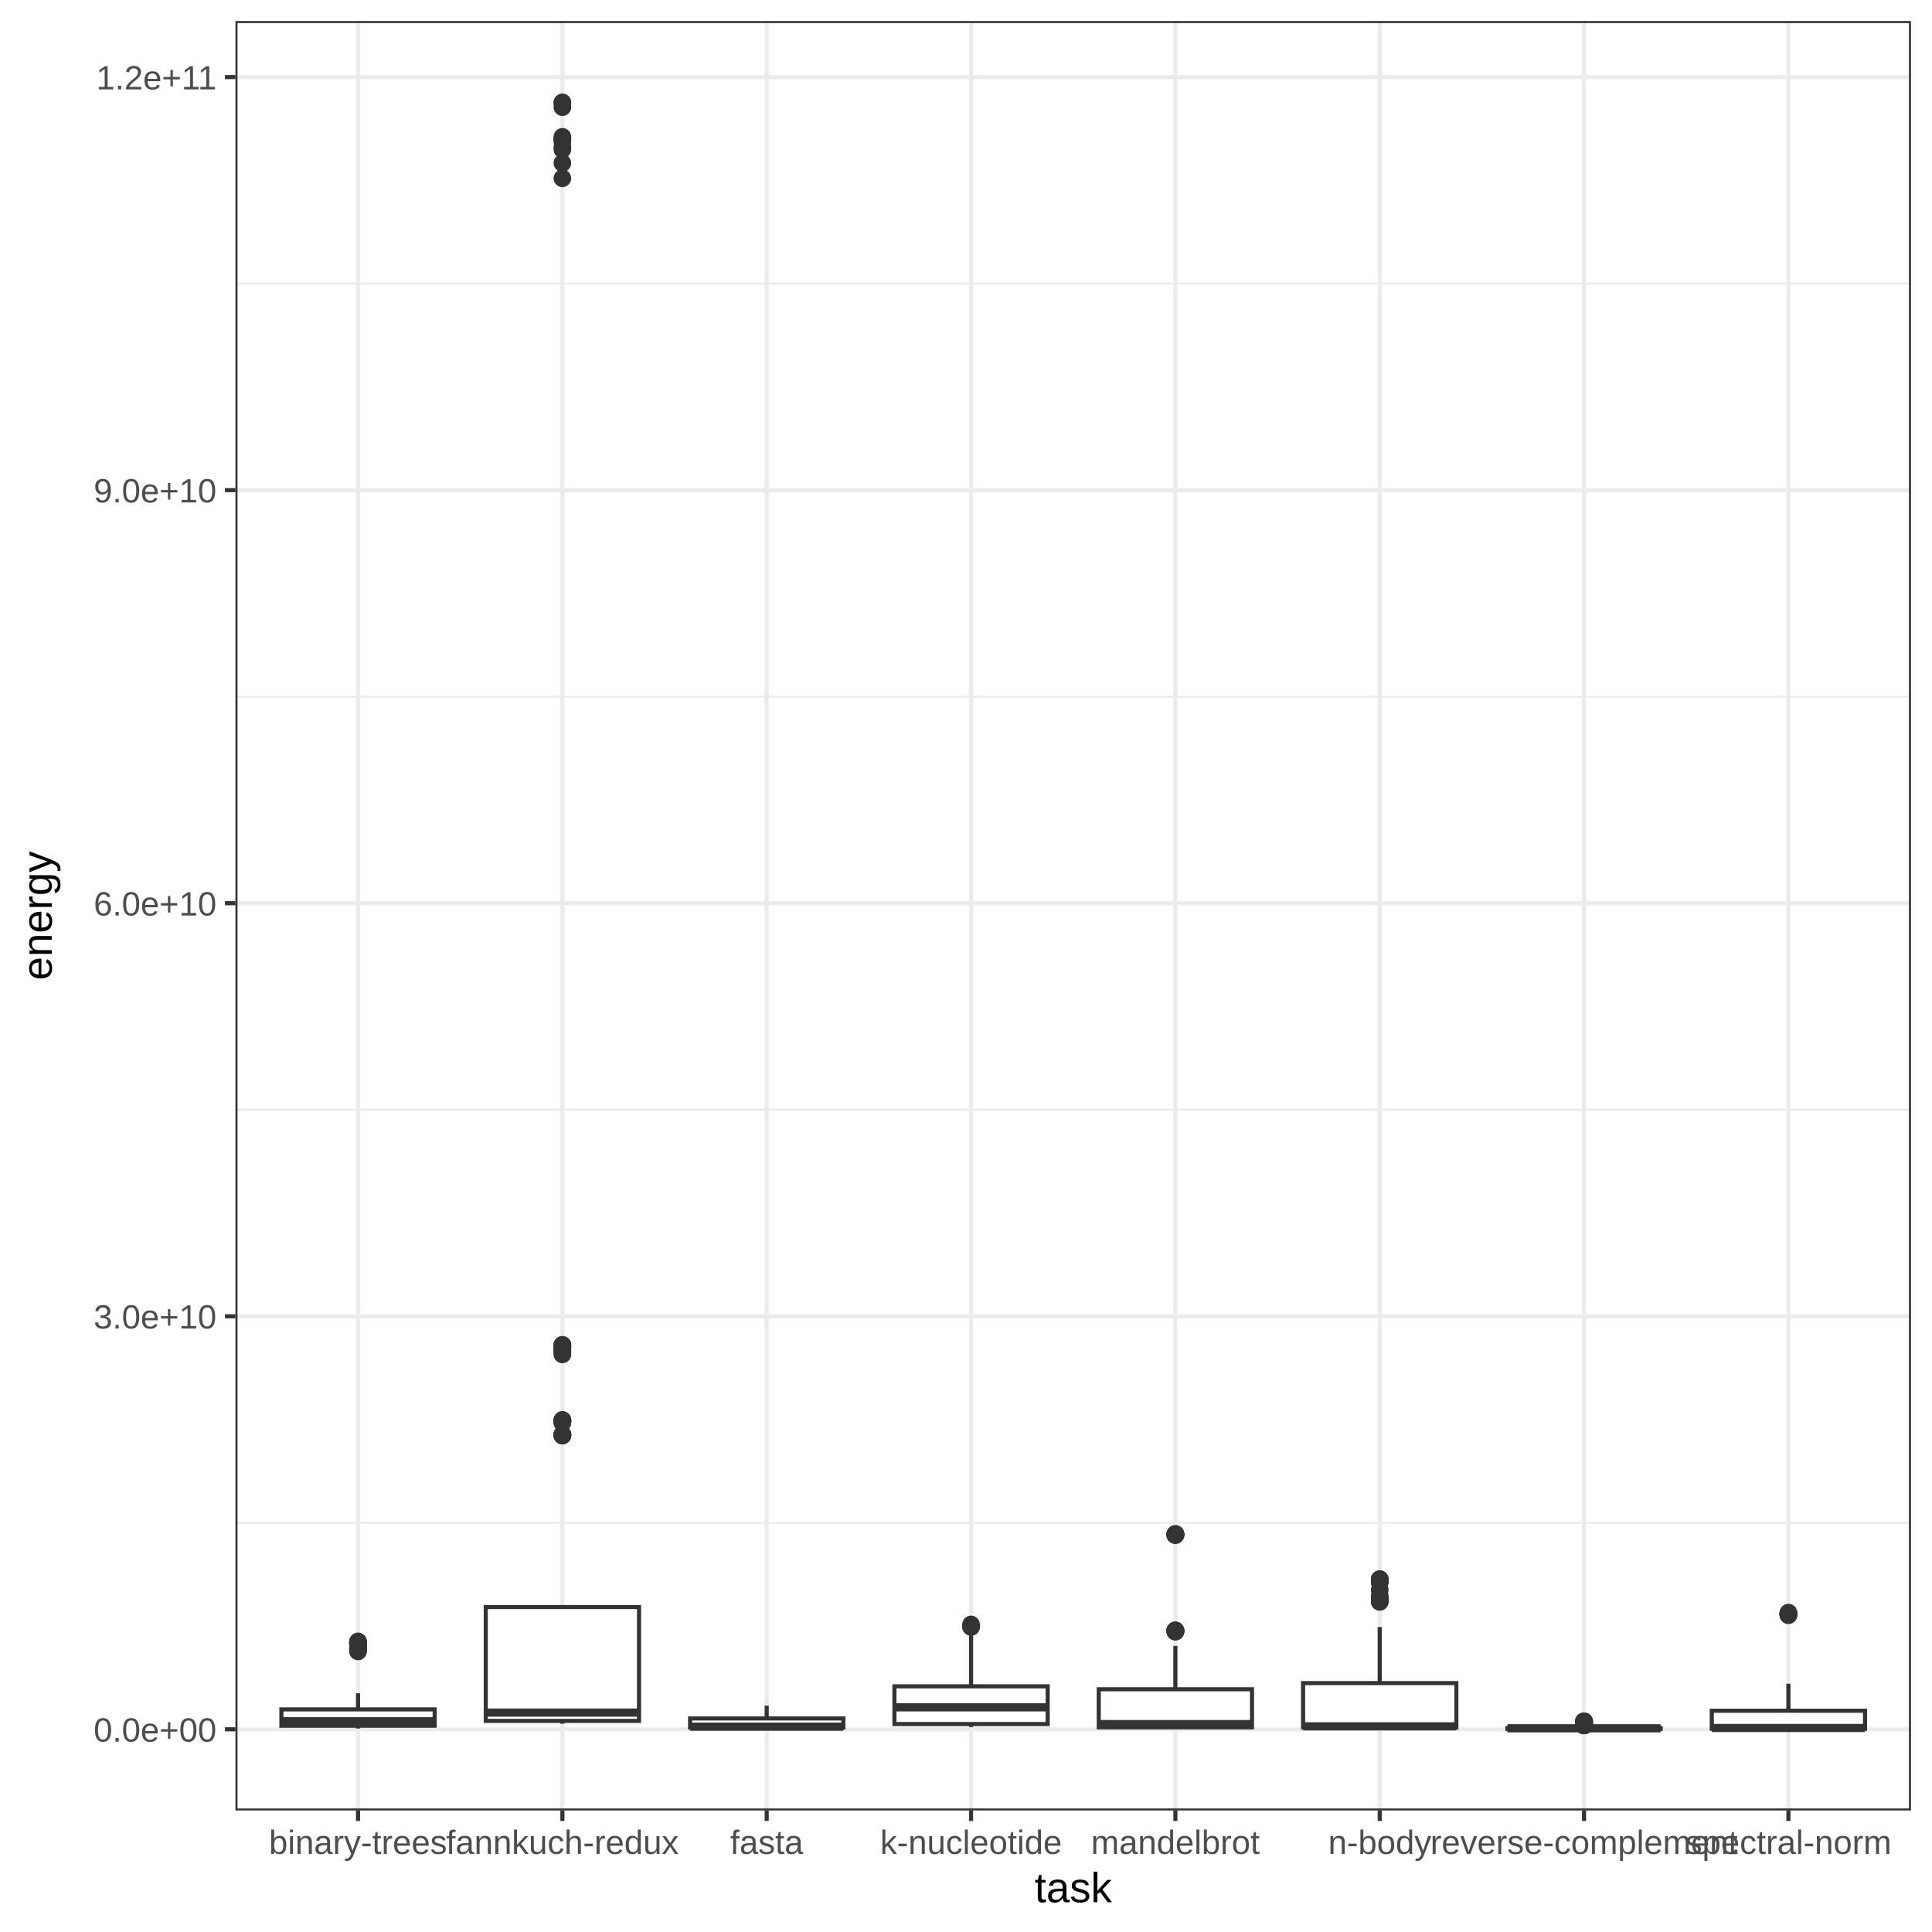
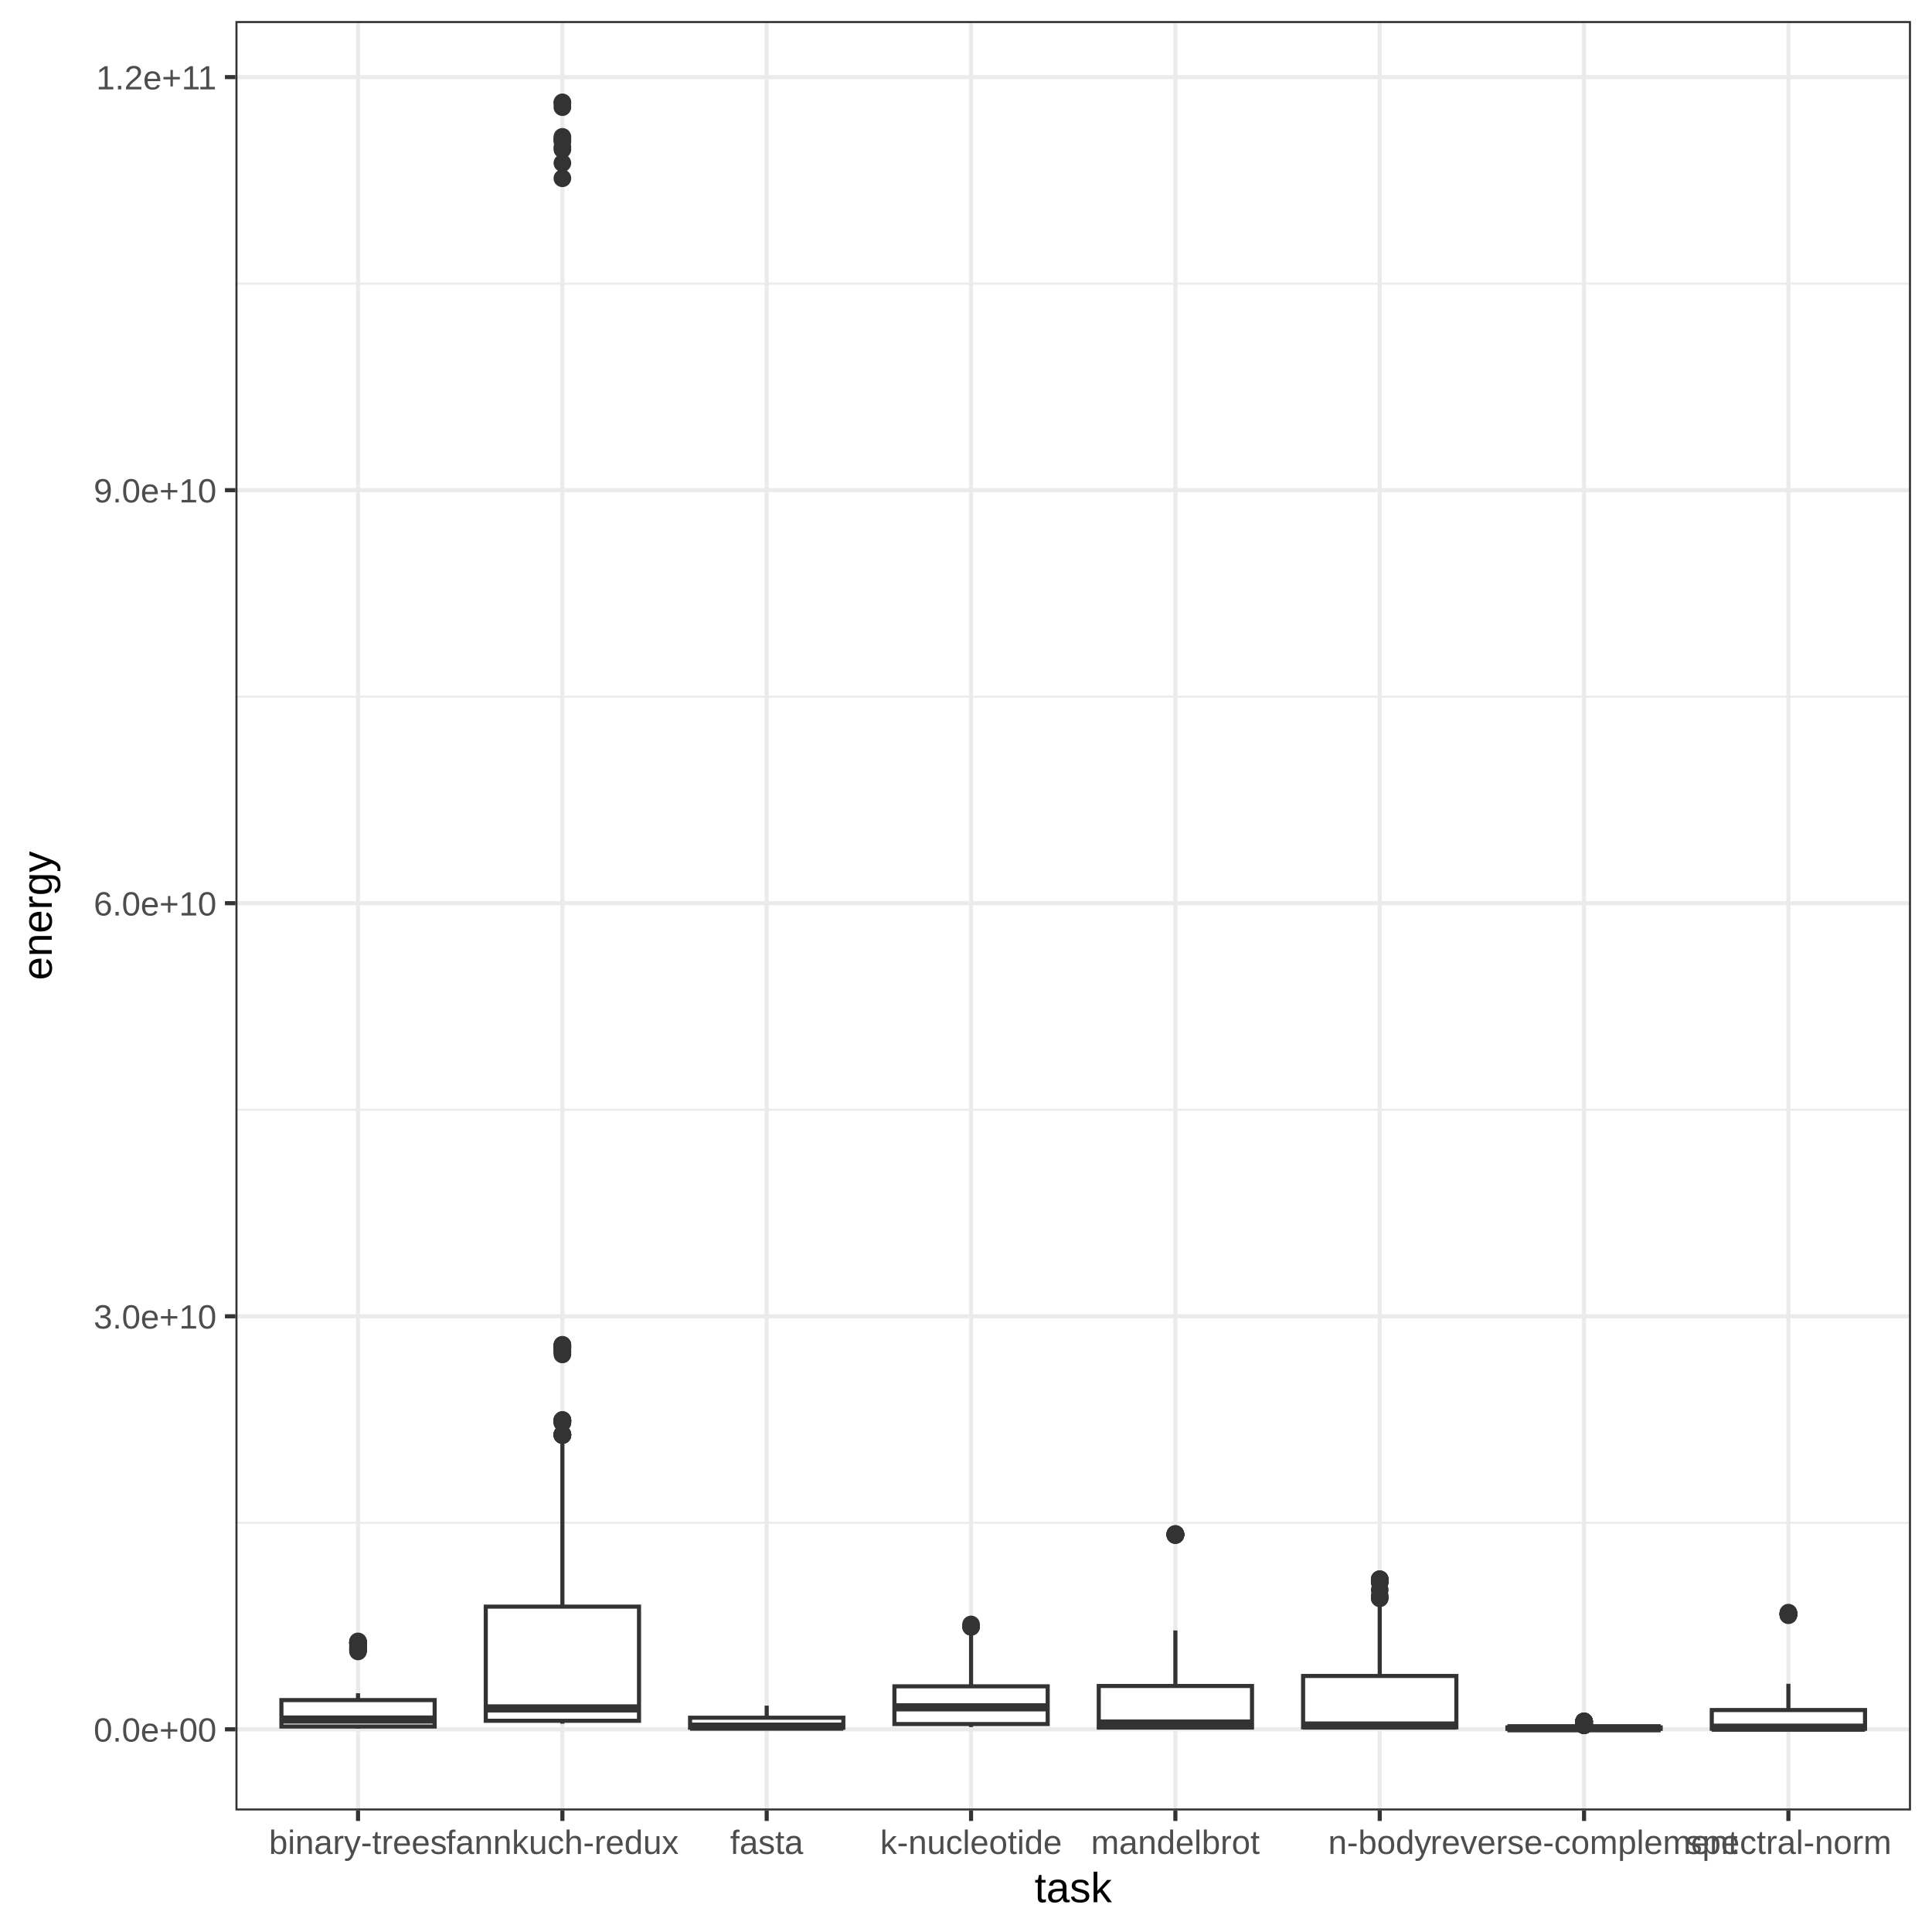
<svg xmlns="http://www.w3.org/2000/svg" class="svglite" width="504.00pt" height="504.00pt" viewBox="0 0 504.00 504.00">
  <defs>
    <style type="text/css">
    .svglite line, .svglite polyline, .svglite polygon, .svglite path, .svglite rect, .svglite circle {
      fill: none;
      stroke: #000000;
      stroke-linecap: round;
      stroke-linejoin: round;
      stroke-miterlimit: 10.00;
    }
    .svglite text {
      white-space: pre;
    }
  </style>
  </defs>
  <rect width="100%" height="100%" style="stroke: none; fill: #FFFFFF;" />
  <defs>
    <clipPath id="cpMC4wMHw1MDQuMDB8MC4wMHw1MDQuMDA=">
      <rect x="0.00" y="0.00" width="504.00" height="504.00" />
    </clipPath>
  </defs>
  <g clip-path="url(#cpMC4wMHw1MDQuMDB8MC4wMHw1MDQuMDA=)">
    <rect x="0.00" y="0.00" width="504.00" height="504.00" style="stroke-width: 1.07; stroke: #FFFFFF; fill: #FFFFFF;" />
  </g>
  <defs>
    <clipPath id="cpNjEuNDJ8NDk4LjUyfDUuNDh8NDcyLjI5">
      <rect x="61.42" y="5.48" width="437.10" height="466.82" />
    </clipPath>
  </defs>
  <g clip-path="url(#cpNjEuNDJ8NDk4LjUyfDUuNDh8NDcyLjI5)">
    <rect x="61.42" y="5.48" width="437.10" height="466.82" style="stroke-width: 1.07; stroke: none; fill: #FFFFFF;" />
    <polyline points="61.42,397.25 498.52,397.25 " style="stroke-width: 0.53; stroke: #EBEBEB; stroke-linecap: butt;" />
    <polyline points="61.42,289.50 498.52,289.50 " style="stroke-width: 0.53; stroke: #EBEBEB; stroke-linecap: butt;" />
    <polyline points="61.42,181.74 498.52,181.74 " style="stroke-width: 0.53; stroke: #EBEBEB; stroke-linecap: butt;" />
    <polyline points="61.42,73.99 498.52,73.99 " style="stroke-width: 0.53; stroke: #EBEBEB; stroke-linecap: butt;" />
    <polyline points="61.42,451.13 498.52,451.13 " style="stroke-width: 1.07; stroke: #EBEBEB; stroke-linecap: butt;" />
    <polyline points="61.42,343.38 498.52,343.38 " style="stroke-width: 1.07; stroke: #EBEBEB; stroke-linecap: butt;" />
    <polyline points="61.42,235.62 498.52,235.62 " style="stroke-width: 1.07; stroke: #EBEBEB; stroke-linecap: butt;" />
    <polyline points="61.42,127.87 498.52,127.87 " style="stroke-width: 1.07; stroke: #EBEBEB; stroke-linecap: butt;" />
    <polyline points="61.42,20.11 498.52,20.11 " style="stroke-width: 1.07; stroke: #EBEBEB; stroke-linecap: butt;" />
    <polyline points="93.40,472.29 93.40,5.48 " style="stroke-width: 1.07; stroke: #EBEBEB; stroke-linecap: butt;" />
    <polyline points="146.71,472.29 146.71,5.48 " style="stroke-width: 1.07; stroke: #EBEBEB; stroke-linecap: butt;" />
    <polyline points="200.01,472.29 200.01,5.48 " style="stroke-width: 1.07; stroke: #EBEBEB; stroke-linecap: butt;" />
    <polyline points="253.32,472.29 253.32,5.48 " style="stroke-width: 1.07; stroke: #EBEBEB; stroke-linecap: butt;" />
    <polyline points="306.62,472.29 306.62,5.48 " style="stroke-width: 1.07; stroke: #EBEBEB; stroke-linecap: butt;" />
    <polyline points="359.93,472.29 359.93,5.48 " style="stroke-width: 1.07; stroke: #EBEBEB; stroke-linecap: butt;" />
    <polyline points="413.23,472.29 413.23,5.48 " style="stroke-width: 1.07; stroke: #EBEBEB; stroke-linecap: butt;" />
    <polyline points="466.54,472.29 466.54,5.48 " style="stroke-width: 1.07; stroke: #EBEBEB; stroke-linecap: butt;" />
    <circle cx="93.40" cy="429.22" r="1.95" style="stroke-width: 0.71; stroke: #333333; fill: #333333;" />
    <circle cx="93.40" cy="430.00" r="1.95" style="stroke-width: 0.71; stroke: #333333; fill: #333333;" />
    <circle cx="93.40" cy="429.79" r="1.95" style="stroke-width: 0.71; stroke: #333333; fill: #333333;" />
    <circle cx="93.40" cy="430.49" r="1.95" style="stroke-width: 0.71; stroke: #333333; fill: #333333;" />
    <circle cx="93.40" cy="428.97" r="1.95" style="stroke-width: 0.71; stroke: #333333; fill: #333333;" />
    <circle cx="93.40" cy="430.81" r="1.95" style="stroke-width: 0.71; stroke: #333333; fill: #333333;" />
    <circle cx="93.40" cy="429.94" r="1.95" style="stroke-width: 0.71; stroke: #333333; fill: #333333;" />
    <circle cx="93.40" cy="430.38" r="1.95" style="stroke-width: 0.71; stroke: #333333; fill: #333333;" />
    <circle cx="93.40" cy="429.47" r="1.95" style="stroke-width: 0.71; stroke: #333333; fill: #333333;" />
    <circle cx="93.40" cy="430.41" r="1.95" style="stroke-width: 0.71; stroke: #333333; fill: #333333;" />
    <circle cx="93.40" cy="430.19" r="1.95" style="stroke-width: 0.71; stroke: #333333; fill: #333333;" />
    <circle cx="93.40" cy="428.76" r="1.95" style="stroke-width: 0.71; stroke: #333333; fill: #333333;" />
    <circle cx="93.40" cy="428.40" r="1.95" style="stroke-width: 0.71; stroke: #333333; fill: #333333;" />
    <circle cx="93.40" cy="428.19" r="1.95" style="stroke-width: 0.71; stroke: #333333; fill: #333333;" />
    <circle cx="93.40" cy="428.50" r="1.95" style="stroke-width: 0.71; stroke: #333333; fill: #333333;" />
    <circle cx="93.40" cy="428.52" r="1.95" style="stroke-width: 0.71; stroke: #333333; fill: #333333;" />
    <circle cx="93.40" cy="428.57" r="1.95" style="stroke-width: 0.71; stroke: #333333; fill: #333333;" />
    <circle cx="93.40" cy="428.54" r="1.95" style="stroke-width: 0.71; stroke: #333333; fill: #333333;" />
    <circle cx="93.40" cy="428.38" r="1.95" style="stroke-width: 0.71; stroke: #333333; fill: #333333;" />
    <circle cx="93.40" cy="428.62" r="1.95" style="stroke-width: 0.71; stroke: #333333; fill: #333333;" />
    <circle cx="93.40" cy="428.48" r="1.95" style="stroke-width: 0.71; stroke: #333333; fill: #333333;" />
    <circle cx="93.40" cy="428.65" r="1.95" style="stroke-width: 0.71; stroke: #333333; fill: #333333;" />
-     <line x1="93.40" y1="445.93" x2="93.40" y2="441.72" style="stroke-width: 1.07; stroke: #333333; stroke-linecap: butt;" />
-     <line x1="93.40" y1="450.19" x2="93.40" y2="450.92" style="stroke-width: 1.07; stroke: #333333; stroke-linecap: butt;" />
-     <polygon points="73.41,445.93 73.41,450.19 113.39,450.19 113.39,445.93 73.41,445.93 " style="stroke-width: 1.07; stroke: #333333; stroke-linecap: butt; stroke-linejoin: miter; fill: #FFFFFF;" />
-     <line x1="73.41" y1="449.00" x2="113.39" y2="449.00" style="stroke-width: 2.13; stroke: #333333; stroke-linecap: butt; stroke-linejoin: miter;" />
+     <line x1="93.40" y1="443.50" x2="93.40" y2="441.72" style="stroke-width: 1.07; stroke: #333333; stroke-linecap: butt;" />
+     <line x1="93.40" y1="450.40" x2="93.40" y2="450.92" style="stroke-width: 1.07; stroke: #333333; stroke-linecap: butt;" />
+     <polygon points="73.41,443.50 73.41,450.40 113.39,450.40 113.39,443.50 73.41,443.50 " style="stroke-width: 1.07; stroke: #333333; stroke-linecap: butt; stroke-linejoin: miter; fill: #FFFFFF;" />
+     <line x1="73.41" y1="448.58" x2="113.39" y2="448.58" style="stroke-width: 2.13; stroke: #333333; stroke-linecap: butt; stroke-linejoin: miter;" />
    <circle cx="146.71" cy="35.70" r="1.95" style="stroke-width: 0.71; stroke: #333333; fill: #333333;" />
    <circle cx="146.71" cy="26.70" r="1.95" style="stroke-width: 0.71; stroke: #333333; fill: #333333;" />
    <circle cx="146.71" cy="36.91" r="1.95" style="stroke-width: 0.71; stroke: #333333; fill: #333333;" />
    <circle cx="146.71" cy="36.31" r="1.95" style="stroke-width: 0.71; stroke: #333333; fill: #333333;" />
    <circle cx="146.71" cy="38.99" r="1.95" style="stroke-width: 0.71; stroke: #333333; fill: #333333;" />
    <circle cx="146.71" cy="42.54" r="1.95" style="stroke-width: 0.71; stroke: #333333; fill: #333333;" />
    <circle cx="146.71" cy="36.47" r="1.95" style="stroke-width: 0.71; stroke: #333333; fill: #333333;" />
    <circle cx="146.71" cy="26.90" r="1.95" style="stroke-width: 0.71; stroke: #333333; fill: #333333;" />
    <circle cx="146.71" cy="38.40" r="1.95" style="stroke-width: 0.71; stroke: #333333; fill: #333333;" />
    <circle cx="146.71" cy="46.51" r="1.95" style="stroke-width: 0.71; stroke: #333333; fill: #333333;" />
    <circle cx="146.71" cy="27.95" r="1.95" style="stroke-width: 0.71; stroke: #333333; fill: #333333;" />
    <circle cx="146.71" cy="352.73" r="1.95" style="stroke-width: 0.71; stroke: #333333; fill: #333333;" />
    <circle cx="146.71" cy="351.00" r="1.95" style="stroke-width: 0.71; stroke: #333333; fill: #333333;" />
    <circle cx="146.71" cy="351.83" r="1.95" style="stroke-width: 0.71; stroke: #333333; fill: #333333;" />
    <circle cx="146.71" cy="350.81" r="1.95" style="stroke-width: 0.71; stroke: #333333; fill: #333333;" />
    <circle cx="146.71" cy="351.50" r="1.95" style="stroke-width: 0.71; stroke: #333333; fill: #333333;" />
    <circle cx="146.71" cy="352.11" r="1.95" style="stroke-width: 0.71; stroke: #333333; fill: #333333;" />
    <circle cx="146.71" cy="350.92" r="1.95" style="stroke-width: 0.71; stroke: #333333; fill: #333333;" />
    <circle cx="146.71" cy="352.55" r="1.95" style="stroke-width: 0.71; stroke: #333333; fill: #333333;" />
    <circle cx="146.71" cy="351.33" r="1.95" style="stroke-width: 0.71; stroke: #333333; fill: #333333;" />
    <circle cx="146.71" cy="353.33" r="1.95" style="stroke-width: 0.71; stroke: #333333; fill: #333333;" />
    <circle cx="146.71" cy="351.42" r="1.95" style="stroke-width: 0.71; stroke: #333333; fill: #333333;" />
    <circle cx="146.71" cy="374.24" r="1.95" style="stroke-width: 0.71; stroke: #333333; fill: #333333;" />
-     <circle cx="146.71" cy="374.48" r="1.95" style="stroke-width: 0.71; stroke: #333333; fill: #333333;" />
    <circle cx="146.71" cy="374.29" r="1.95" style="stroke-width: 0.71; stroke: #333333; fill: #333333;" />
    <circle cx="146.71" cy="374.38" r="1.95" style="stroke-width: 0.71; stroke: #333333; fill: #333333;" />
-     <circle cx="146.71" cy="374.50" r="1.95" style="stroke-width: 0.71; stroke: #333333; fill: #333333;" />
    <circle cx="146.71" cy="374.35" r="1.95" style="stroke-width: 0.71; stroke: #333333; fill: #333333;" />
    <circle cx="146.71" cy="374.35" r="1.95" style="stroke-width: 0.71; stroke: #333333; fill: #333333;" />
    <circle cx="146.71" cy="374.30" r="1.95" style="stroke-width: 0.71; stroke: #333333; fill: #333333;" />
    <circle cx="146.71" cy="374.28" r="1.95" style="stroke-width: 0.71; stroke: #333333; fill: #333333;" />
    <circle cx="146.71" cy="374.18" r="1.95" style="stroke-width: 0.71; stroke: #333333; fill: #333333;" />
    <circle cx="146.71" cy="374.33" r="1.95" style="stroke-width: 0.71; stroke: #333333; fill: #333333;" />
    <circle cx="146.71" cy="370.63" r="1.95" style="stroke-width: 0.71; stroke: #333333; fill: #333333;" />
    <circle cx="146.71" cy="371.15" r="1.95" style="stroke-width: 0.71; stroke: #333333; fill: #333333;" />
    <circle cx="146.71" cy="370.58" r="1.95" style="stroke-width: 0.71; stroke: #333333; fill: #333333;" />
    <circle cx="146.71" cy="370.63" r="1.95" style="stroke-width: 0.71; stroke: #333333; fill: #333333;" />
    <circle cx="146.71" cy="370.61" r="1.95" style="stroke-width: 0.71; stroke: #333333; fill: #333333;" />
    <circle cx="146.71" cy="370.72" r="1.95" style="stroke-width: 0.71; stroke: #333333; fill: #333333;" />
    <circle cx="146.71" cy="370.52" r="1.95" style="stroke-width: 0.71; stroke: #333333; fill: #333333;" />
    <circle cx="146.71" cy="371.07" r="1.95" style="stroke-width: 0.71; stroke: #333333; fill: #333333;" />
    <circle cx="146.71" cy="370.41" r="1.95" style="stroke-width: 0.71; stroke: #333333; fill: #333333;" />
    <circle cx="146.71" cy="370.59" r="1.95" style="stroke-width: 0.71; stroke: #333333; fill: #333333;" />
    <circle cx="146.71" cy="370.88" r="1.95" style="stroke-width: 0.71; stroke: #333333; fill: #333333;" />
-     <line x1="146.71" y1="419.23" x2="146.71" y2="419.07" style="stroke-width: 1.07; stroke: #333333; stroke-linecap: butt;" />
-     <line x1="146.71" y1="448.93" x2="146.71" y2="449.66" style="stroke-width: 1.07; stroke: #333333; stroke-linecap: butt;" />
-     <polygon points="126.72,419.23 126.72,448.93 166.70,448.93 166.70,419.23 126.72,419.23 " style="stroke-width: 1.07; stroke: #333333; stroke-linecap: butt; stroke-linejoin: miter; fill: #FFFFFF;" />
-     <line x1="126.72" y1="446.76" x2="166.70" y2="446.76" style="stroke-width: 2.13; stroke: #333333; stroke-linecap: butt; stroke-linejoin: miter;" />
-     <line x1="200.01" y1="448.29" x2="200.01" y2="444.94" style="stroke-width: 1.07; stroke: #333333; stroke-linecap: butt;" />
-     <line x1="200.01" y1="450.65" x2="200.01" y2="450.95" style="stroke-width: 1.07; stroke: #333333; stroke-linecap: butt;" />
-     <polygon points="180.02,448.29 180.02,450.65 220.00,450.65 220.00,448.29 180.02,448.29 " style="stroke-width: 1.07; stroke: #333333; stroke-linecap: butt; stroke-linejoin: miter; fill: #FFFFFF;" />
-     <line x1="180.02" y1="450.44" x2="220.00" y2="450.44" style="stroke-width: 2.13; stroke: #333333; stroke-linecap: butt; stroke-linejoin: miter;" />
+     <line x1="146.71" y1="419.12" x2="146.71" y2="374.48" style="stroke-width: 1.07; stroke: #333333; stroke-linecap: butt;" />
+     <line x1="146.71" y1="448.90" x2="146.71" y2="449.66" style="stroke-width: 1.07; stroke: #333333; stroke-linecap: butt;" />
+     <polygon points="126.72,419.12 126.72,448.90 166.70,448.90 166.70,419.12 126.72,419.12 " style="stroke-width: 1.07; stroke: #333333; stroke-linecap: butt; stroke-linejoin: miter; fill: #FFFFFF;" />
+     <line x1="126.72" y1="445.67" x2="166.70" y2="445.67" style="stroke-width: 2.13; stroke: #333333; stroke-linecap: butt; stroke-linejoin: miter;" />
+     <line x1="200.01" y1="448.10" x2="200.01" y2="444.94" style="stroke-width: 1.07; stroke: #333333; stroke-linecap: butt;" />
+     <line x1="200.01" y1="450.71" x2="200.01" y2="450.95" style="stroke-width: 1.07; stroke: #333333; stroke-linecap: butt;" />
+     <polygon points="180.02,448.10 180.02,450.71 220.00,450.71 220.00,448.10 180.02,448.10 " style="stroke-width: 1.07; stroke: #333333; stroke-linecap: butt; stroke-linejoin: miter; fill: #FFFFFF;" />
+     <line x1="180.02" y1="450.43" x2="220.00" y2="450.43" style="stroke-width: 2.13; stroke: #333333; stroke-linecap: butt; stroke-linejoin: miter;" />
    <circle cx="253.32" cy="424.38" r="1.95" style="stroke-width: 0.71; stroke: #333333; fill: #333333;" />
    <circle cx="253.32" cy="423.77" r="1.95" style="stroke-width: 0.71; stroke: #333333; fill: #333333;" />
    <circle cx="253.32" cy="424.40" r="1.95" style="stroke-width: 0.71; stroke: #333333; fill: #333333;" />
    <line x1="253.32" y1="439.91" x2="253.32" y2="425.68" style="stroke-width: 1.07; stroke: #333333; stroke-linecap: butt;" />
    <line x1="253.32" y1="449.75" x2="253.32" y2="450.53" style="stroke-width: 1.07; stroke: #333333; stroke-linecap: butt;" />
    <polygon points="233.33,439.91 233.33,449.75 273.31,449.75 273.31,439.91 233.33,439.91 " style="stroke-width: 1.07; stroke: #333333; stroke-linecap: butt; stroke-linejoin: miter; fill: #FFFFFF;" />
    <line x1="233.33" y1="445.39" x2="273.31" y2="445.39" style="stroke-width: 2.13; stroke: #333333; stroke-linecap: butt; stroke-linejoin: miter;" />
    <circle cx="306.62" cy="400.30" r="1.95" style="stroke-width: 0.71; stroke: #333333; fill: #333333;" />
    <circle cx="306.62" cy="400.43" r="1.95" style="stroke-width: 0.71; stroke: #333333; fill: #333333;" />
    <circle cx="306.62" cy="400.47" r="1.95" style="stroke-width: 0.71; stroke: #333333; fill: #333333;" />
    <circle cx="306.62" cy="400.36" r="1.95" style="stroke-width: 0.71; stroke: #333333; fill: #333333;" />
    <circle cx="306.62" cy="400.15" r="1.95" style="stroke-width: 0.71; stroke: #333333; fill: #333333;" />
    <circle cx="306.62" cy="400.22" r="1.95" style="stroke-width: 0.71; stroke: #333333; fill: #333333;" />
    <circle cx="306.62" cy="400.26" r="1.95" style="stroke-width: 0.71; stroke: #333333; fill: #333333;" />
    <circle cx="306.62" cy="400.30" r="1.95" style="stroke-width: 0.71; stroke: #333333; fill: #333333;" />
    <circle cx="306.62" cy="400.33" r="1.95" style="stroke-width: 0.71; stroke: #333333; fill: #333333;" />
    <circle cx="306.62" cy="400.30" r="1.95" style="stroke-width: 0.71; stroke: #333333; fill: #333333;" />
    <circle cx="306.62" cy="400.33" r="1.95" style="stroke-width: 0.71; stroke: #333333; fill: #333333;" />
-     <circle cx="306.62" cy="425.48" r="1.95" style="stroke-width: 0.71; stroke: #333333; fill: #333333;" />
-     <circle cx="306.62" cy="425.36" r="1.95" style="stroke-width: 0.71; stroke: #333333; fill: #333333;" />
-     <circle cx="306.62" cy="425.40" r="1.95" style="stroke-width: 0.71; stroke: #333333; fill: #333333;" />
-     <circle cx="306.62" cy="425.67" r="1.95" style="stroke-width: 0.71; stroke: #333333; fill: #333333;" />
-     <circle cx="306.62" cy="425.33" r="1.95" style="stroke-width: 0.71; stroke: #333333; fill: #333333;" />
-     <circle cx="306.62" cy="425.45" r="1.95" style="stroke-width: 0.71; stroke: #333333; fill: #333333;" />
-     <circle cx="306.62" cy="425.56" r="1.95" style="stroke-width: 0.71; stroke: #333333; fill: #333333;" />
-     <circle cx="306.62" cy="425.34" r="1.95" style="stroke-width: 0.71; stroke: #333333; fill: #333333;" />
-     <circle cx="306.62" cy="425.39" r="1.95" style="stroke-width: 0.71; stroke: #333333; fill: #333333;" />
-     <circle cx="306.62" cy="425.47" r="1.95" style="stroke-width: 0.71; stroke: #333333; fill: #333333;" />
-     <circle cx="306.62" cy="425.44" r="1.95" style="stroke-width: 0.71; stroke: #333333; fill: #333333;" />
-     <line x1="306.62" y1="440.68" x2="306.62" y2="429.37" style="stroke-width: 1.07; stroke: #333333; stroke-linecap: butt;" />
-     <line x1="306.62" y1="450.61" x2="306.62" y2="450.77" style="stroke-width: 1.07; stroke: #333333; stroke-linecap: butt;" />
-     <polygon points="286.63,440.68 286.63,450.61 326.61,450.61 326.61,440.68 286.63,440.68 " style="stroke-width: 1.07; stroke: #333333; stroke-linecap: butt; stroke-linejoin: miter; fill: #FFFFFF;" />
-     <line x1="286.63" y1="449.76" x2="326.61" y2="449.76" style="stroke-width: 2.13; stroke: #333333; stroke-linecap: butt; stroke-linejoin: miter;" />
-     <circle cx="359.93" cy="417.38" r="1.95" style="stroke-width: 0.71; stroke: #333333; fill: #333333;" />
-     <circle cx="359.93" cy="417.36" r="1.95" style="stroke-width: 0.71; stroke: #333333; fill: #333333;" />
+     <line x1="306.62" y1="439.82" x2="306.62" y2="425.33" style="stroke-width: 1.07; stroke: #333333; stroke-linecap: butt;" />
+     <line x1="306.62" y1="450.67" x2="306.62" y2="450.77" style="stroke-width: 1.07; stroke: #333333; stroke-linecap: butt;" />
+     <polygon points="286.63,439.82 286.63,450.67 326.61,450.67 326.61,439.82 286.63,439.82 " style="stroke-width: 1.07; stroke: #333333; stroke-linecap: butt; stroke-linejoin: miter; fill: #FFFFFF;" />
+     <line x1="286.63" y1="449.62" x2="326.61" y2="449.62" style="stroke-width: 2.13; stroke: #333333; stroke-linecap: butt; stroke-linejoin: miter;" />
    <circle cx="359.93" cy="416.75" r="1.95" style="stroke-width: 0.71; stroke: #333333; fill: #333333;" />
-     <circle cx="359.93" cy="417.36" r="1.95" style="stroke-width: 0.71; stroke: #333333; fill: #333333;" />
    <circle cx="359.93" cy="414.77" r="1.95" style="stroke-width: 0.71; stroke: #333333; fill: #333333;" />
-     <circle cx="359.93" cy="417.71" r="1.95" style="stroke-width: 0.71; stroke: #333333; fill: #333333;" />
    <circle cx="359.93" cy="416.35" r="1.95" style="stroke-width: 0.71; stroke: #333333; fill: #333333;" />
    <circle cx="359.93" cy="416.96" r="1.95" style="stroke-width: 0.71; stroke: #333333; fill: #333333;" />
-     <circle cx="359.93" cy="417.33" r="1.95" style="stroke-width: 0.71; stroke: #333333; fill: #333333;" />
-     <circle cx="359.93" cy="417.89" r="1.95" style="stroke-width: 0.71; stroke: #333333; fill: #333333;" />
-     <circle cx="359.93" cy="417.66" r="1.95" style="stroke-width: 0.71; stroke: #333333; fill: #333333;" />
    <circle cx="359.93" cy="412.05" r="1.95" style="stroke-width: 0.71; stroke: #333333; fill: #333333;" />
    <circle cx="359.93" cy="412.80" r="1.95" style="stroke-width: 0.71; stroke: #333333; fill: #333333;" />
    <circle cx="359.93" cy="411.95" r="1.95" style="stroke-width: 0.71; stroke: #333333; fill: #333333;" />
    <circle cx="359.93" cy="412.53" r="1.95" style="stroke-width: 0.71; stroke: #333333; fill: #333333;" />
    <circle cx="359.93" cy="412.51" r="1.95" style="stroke-width: 0.71; stroke: #333333; fill: #333333;" />
    <circle cx="359.93" cy="412.00" r="1.95" style="stroke-width: 0.71; stroke: #333333; fill: #333333;" />
    <circle cx="359.93" cy="412.52" r="1.95" style="stroke-width: 0.71; stroke: #333333; fill: #333333;" />
    <circle cx="359.93" cy="412.28" r="1.95" style="stroke-width: 0.71; stroke: #333333; fill: #333333;" />
    <circle cx="359.93" cy="412.54" r="1.95" style="stroke-width: 0.71; stroke: #333333; fill: #333333;" />
    <circle cx="359.93" cy="412.09" r="1.95" style="stroke-width: 0.71; stroke: #333333; fill: #333333;" />
    <circle cx="359.93" cy="412.38" r="1.95" style="stroke-width: 0.71; stroke: #333333; fill: #333333;" />
-     <line x1="359.93" y1="439.07" x2="359.93" y2="424.45" style="stroke-width: 1.07; stroke: #333333; stroke-linecap: butt;" />
-     <line x1="359.93" y1="450.63" x2="359.93" y2="450.89" style="stroke-width: 1.07; stroke: #333333; stroke-linecap: butt;" />
-     <polygon points="339.94,439.07 339.94,450.63 379.92,450.63 379.92,439.07 339.94,439.07 " style="stroke-width: 1.07; stroke: #333333; stroke-linecap: butt; stroke-linejoin: miter; fill: #FFFFFF;" />
-     <line x1="339.94" y1="450.35" x2="379.92" y2="450.35" style="stroke-width: 2.13; stroke: #333333; stroke-linecap: butt; stroke-linejoin: miter;" />
-     <circle cx="413.23" cy="450.06" r="1.95" style="stroke-width: 0.71; stroke: #333333; fill: #333333;" />
+     <line x1="359.93" y1="437.21" x2="359.93" y2="417.33" style="stroke-width: 1.07; stroke: #333333; stroke-linecap: butt;" />
+     <line x1="359.93" y1="450.61" x2="359.93" y2="450.89" style="stroke-width: 1.07; stroke: #333333; stroke-linecap: butt;" />
+     <polygon points="339.94,437.21 339.94,450.61 379.92,450.61 379.92,437.21 339.94,437.21 " style="stroke-width: 1.07; stroke: #333333; stroke-linecap: butt; stroke-linejoin: miter; fill: #FFFFFF;" />
+     <line x1="339.94" y1="450.14" x2="379.92" y2="450.14" style="stroke-width: 2.13; stroke: #333333; stroke-linecap: butt; stroke-linejoin: miter;" />
    <circle cx="413.23" cy="450.06" r="1.95" style="stroke-width: 0.71; stroke: #333333; fill: #333333;" />
    <circle cx="413.23" cy="450.04" r="1.95" style="stroke-width: 0.71; stroke: #333333; fill: #333333;" />
-     <circle cx="413.23" cy="450.06" r="1.95" style="stroke-width: 0.71; stroke: #333333; fill: #333333;" />
-     <circle cx="413.23" cy="450.09" r="1.95" style="stroke-width: 0.71; stroke: #333333; fill: #333333;" />
-     <circle cx="413.23" cy="450.08" r="1.95" style="stroke-width: 0.71; stroke: #333333; fill: #333333;" />
-     <circle cx="413.23" cy="450.08" r="1.95" style="stroke-width: 0.71; stroke: #333333; fill: #333333;" />
    <circle cx="413.23" cy="450.05" r="1.95" style="stroke-width: 0.71; stroke: #333333; fill: #333333;" />
    <circle cx="413.23" cy="450.05" r="1.95" style="stroke-width: 0.71; stroke: #333333; fill: #333333;" />
-     <circle cx="413.23" cy="450.07" r="1.95" style="stroke-width: 0.71; stroke: #333333; fill: #333333;" />
-     <circle cx="413.23" cy="450.07" r="1.95" style="stroke-width: 0.71; stroke: #333333; fill: #333333;" />
    <circle cx="413.23" cy="449.09" r="1.95" style="stroke-width: 0.71; stroke: #333333; fill: #333333;" />
    <circle cx="413.23" cy="449.10" r="1.95" style="stroke-width: 0.71; stroke: #333333; fill: #333333;" />
    <circle cx="413.23" cy="449.10" r="1.95" style="stroke-width: 0.71; stroke: #333333; fill: #333333;" />
    <circle cx="413.23" cy="449.09" r="1.95" style="stroke-width: 0.71; stroke: #333333; fill: #333333;" />
    <circle cx="413.23" cy="449.13" r="1.95" style="stroke-width: 0.71; stroke: #333333; fill: #333333;" />
    <circle cx="413.23" cy="449.09" r="1.95" style="stroke-width: 0.71; stroke: #333333; fill: #333333;" />
    <circle cx="413.23" cy="449.09" r="1.95" style="stroke-width: 0.71; stroke: #333333; fill: #333333;" />
    <circle cx="413.23" cy="449.11" r="1.95" style="stroke-width: 0.71; stroke: #333333; fill: #333333;" />
    <circle cx="413.23" cy="449.12" r="1.95" style="stroke-width: 0.71; stroke: #333333; fill: #333333;" />
    <circle cx="413.23" cy="449.11" r="1.95" style="stroke-width: 0.71; stroke: #333333; fill: #333333;" />
    <circle cx="413.23" cy="449.10" r="1.95" style="stroke-width: 0.71; stroke: #333333; fill: #333333;" />
    <circle cx="413.23" cy="449.99" r="1.95" style="stroke-width: 0.71; stroke: #333333; fill: #333333;" />
    <circle cx="413.23" cy="450.05" r="1.95" style="stroke-width: 0.71; stroke: #333333; fill: #333333;" />
    <circle cx="413.23" cy="450.02" r="1.95" style="stroke-width: 0.71; stroke: #333333; fill: #333333;" />
    <circle cx="413.23" cy="450.02" r="1.95" style="stroke-width: 0.71; stroke: #333333; fill: #333333;" />
-     <circle cx="413.23" cy="450.11" r="1.95" style="stroke-width: 0.71; stroke: #333333; fill: #333333;" />
    <circle cx="413.23" cy="450.02" r="1.95" style="stroke-width: 0.71; stroke: #333333; fill: #333333;" />
    <circle cx="413.23" cy="450.01" r="1.95" style="stroke-width: 0.71; stroke: #333333; fill: #333333;" />
    <circle cx="413.23" cy="450.01" r="1.95" style="stroke-width: 0.71; stroke: #333333; fill: #333333;" />
    <circle cx="413.23" cy="449.99" r="1.95" style="stroke-width: 0.71; stroke: #333333; fill: #333333;" />
    <circle cx="413.23" cy="449.99" r="1.95" style="stroke-width: 0.71; stroke: #333333; fill: #333333;" />
    <circle cx="413.23" cy="450.00" r="1.95" style="stroke-width: 0.71; stroke: #333333; fill: #333333;" />
    <circle cx="413.23" cy="449.80" r="1.95" style="stroke-width: 0.71; stroke: #333333; fill: #333333;" />
    <circle cx="413.23" cy="449.83" r="1.95" style="stroke-width: 0.71; stroke: #333333; fill: #333333;" />
    <circle cx="413.23" cy="449.81" r="1.95" style="stroke-width: 0.71; stroke: #333333; fill: #333333;" />
    <circle cx="413.23" cy="449.79" r="1.95" style="stroke-width: 0.71; stroke: #333333; fill: #333333;" />
    <circle cx="413.23" cy="449.65" r="1.95" style="stroke-width: 0.71; stroke: #333333; fill: #333333;" />
    <circle cx="413.23" cy="449.81" r="1.95" style="stroke-width: 0.71; stroke: #333333; fill: #333333;" />
    <circle cx="413.23" cy="449.80" r="1.95" style="stroke-width: 0.71; stroke: #333333; fill: #333333;" />
    <circle cx="413.23" cy="449.81" r="1.95" style="stroke-width: 0.71; stroke: #333333; fill: #333333;" />
    <circle cx="413.23" cy="449.78" r="1.95" style="stroke-width: 0.71; stroke: #333333; fill: #333333;" />
    <circle cx="413.23" cy="449.78" r="1.95" style="stroke-width: 0.71; stroke: #333333; fill: #333333;" />
    <circle cx="413.23" cy="449.81" r="1.95" style="stroke-width: 0.71; stroke: #333333; fill: #333333;" />
-     <line x1="413.23" y1="450.80" x2="413.23" y2="450.80" style="stroke-width: 1.07; stroke: #333333; stroke-linecap: butt;" />
+     <line x1="413.23" y1="450.63" x2="413.23" y2="450.06" style="stroke-width: 1.07; stroke: #333333; stroke-linecap: butt;" />
    <line x1="413.23" y1="451.01" x2="413.23" y2="451.08" style="stroke-width: 1.07; stroke: #333333; stroke-linecap: butt;" />
-     <polygon points="393.24,450.80 393.24,451.01 433.22,451.01 433.22,450.80 393.24,450.80 " style="stroke-width: 1.07; stroke: #333333; stroke-linecap: butt; stroke-linejoin: miter; fill: #FFFFFF;" />
-     <line x1="393.24" y1="450.86" x2="433.22" y2="450.86" style="stroke-width: 2.13; stroke: #333333; stroke-linecap: butt; stroke-linejoin: miter;" />
+     <polygon points="393.24,450.63 393.24,451.01 433.22,451.01 433.22,450.63 393.24,450.63 " style="stroke-width: 1.07; stroke: #333333; stroke-linecap: butt; stroke-linejoin: miter; fill: #FFFFFF;" />
+     <line x1="393.24" y1="450.85" x2="433.22" y2="450.85" style="stroke-width: 2.13; stroke: #333333; stroke-linecap: butt; stroke-linejoin: miter;" />
    <circle cx="466.54" cy="421.37" r="1.95" style="stroke-width: 0.71; stroke: #333333; fill: #333333;" />
    <circle cx="466.54" cy="420.91" r="1.95" style="stroke-width: 0.71; stroke: #333333; fill: #333333;" />
    <circle cx="466.54" cy="420.99" r="1.95" style="stroke-width: 0.71; stroke: #333333; fill: #333333;" />
    <circle cx="466.54" cy="420.94" r="1.95" style="stroke-width: 0.71; stroke: #333333; fill: #333333;" />
    <circle cx="466.54" cy="420.69" r="1.95" style="stroke-width: 0.71; stroke: #333333; fill: #333333;" />
    <circle cx="466.54" cy="420.89" r="1.95" style="stroke-width: 0.71; stroke: #333333; fill: #333333;" />
    <circle cx="466.54" cy="421.24" r="1.95" style="stroke-width: 0.71; stroke: #333333; fill: #333333;" />
    <circle cx="466.54" cy="421.06" r="1.95" style="stroke-width: 0.71; stroke: #333333; fill: #333333;" />
    <circle cx="466.54" cy="421.13" r="1.95" style="stroke-width: 0.71; stroke: #333333; fill: #333333;" />
    <circle cx="466.54" cy="420.91" r="1.95" style="stroke-width: 0.71; stroke: #333333; fill: #333333;" />
    <circle cx="466.54" cy="421.20" r="1.95" style="stroke-width: 0.71; stroke: #333333; fill: #333333;" />
-     <line x1="466.54" y1="446.28" x2="466.54" y2="439.24" style="stroke-width: 1.07; stroke: #333333; stroke-linecap: butt;" />
+     <line x1="466.54" y1="446.10" x2="466.54" y2="439.24" style="stroke-width: 1.07; stroke: #333333; stroke-linecap: butt;" />
    <line x1="466.54" y1="450.98" x2="466.54" y2="451.02" style="stroke-width: 1.07; stroke: #333333; stroke-linecap: butt;" />
-     <polygon points="446.55,446.28 446.55,450.98 486.53,450.98 486.53,446.28 446.55,446.28 " style="stroke-width: 1.07; stroke: #333333; stroke-linecap: butt; stroke-linejoin: miter; fill: #FFFFFF;" />
-     <line x1="446.55" y1="450.78" x2="486.53" y2="450.78" style="stroke-width: 2.13; stroke: #333333; stroke-linecap: butt; stroke-linejoin: miter;" />
+     <polygon points="446.55,446.10 446.55,450.98 486.53,450.98 486.53,446.10 446.55,446.10 " style="stroke-width: 1.07; stroke: #333333; stroke-linecap: butt; stroke-linejoin: miter; fill: #FFFFFF;" />
+     <line x1="446.55" y1="450.70" x2="486.53" y2="450.70" style="stroke-width: 2.13; stroke: #333333; stroke-linecap: butt; stroke-linejoin: miter;" />
    <rect x="61.42" y="5.48" width="437.10" height="466.82" style="stroke-width: 1.07; stroke: #333333;" />
  </g>
  <g clip-path="url(#cpMC4wMHw1MDQuMDB8MC4wMHw1MDQuMDA=)">
    <text x="56.49" y="454.34" text-anchor="end" style="font-size: 8.80px;fill: #4D4D4D; font-family: &quot;Liberation Sans&quot;;" textLength="37.96px" lengthAdjust="spacingAndGlyphs">0.0e+00</text>
    <text x="56.49" y="346.58" text-anchor="end" style="font-size: 8.80px;fill: #4D4D4D; font-family: &quot;Liberation Sans&quot;;" textLength="37.96px" lengthAdjust="spacingAndGlyphs">3.0e+10</text>
    <text x="56.49" y="238.83" text-anchor="end" style="font-size: 8.80px;fill: #4D4D4D; font-family: &quot;Liberation Sans&quot;;" textLength="37.96px" lengthAdjust="spacingAndGlyphs">6.0e+10</text>
    <text x="56.49" y="131.07" text-anchor="end" style="font-size: 8.80px;fill: #4D4D4D; font-family: &quot;Liberation Sans&quot;;" textLength="37.96px" lengthAdjust="spacingAndGlyphs">9.0e+10</text>
    <text x="56.49" y="23.32" text-anchor="end" style="font-size: 8.80px;fill: #4D4D4D; font-family: &quot;Liberation Sans&quot;;" textLength="37.96px" lengthAdjust="spacingAndGlyphs">1.2e+11</text>
    <polyline points="58.68,451.13 61.42,451.13 " style="stroke-width: 1.07; stroke: #333333; stroke-linecap: butt;" />
    <polyline points="58.68,343.38 61.42,343.38 " style="stroke-width: 1.07; stroke: #333333; stroke-linecap: butt;" />
    <polyline points="58.68,235.62 61.42,235.62 " style="stroke-width: 1.07; stroke: #333333; stroke-linecap: butt;" />
    <polyline points="58.68,127.87 61.42,127.87 " style="stroke-width: 1.07; stroke: #333333; stroke-linecap: butt;" />
    <polyline points="58.68,20.11 61.42,20.11 " style="stroke-width: 1.07; stroke: #333333; stroke-linecap: butt;" />
    <polyline points="93.40,475.03 93.40,472.29 " style="stroke-width: 1.07; stroke: #333333; stroke-linecap: butt;" />
    <polyline points="146.71,475.03 146.71,472.29 " style="stroke-width: 1.07; stroke: #333333; stroke-linecap: butt;" />
    <polyline points="200.01,475.03 200.01,472.29 " style="stroke-width: 1.07; stroke: #333333; stroke-linecap: butt;" />
    <polyline points="253.32,475.03 253.32,472.29 " style="stroke-width: 1.07; stroke: #333333; stroke-linecap: butt;" />
    <polyline points="306.62,475.03 306.62,472.29 " style="stroke-width: 1.07; stroke: #333333; stroke-linecap: butt;" />
    <polyline points="359.93,475.03 359.93,472.29 " style="stroke-width: 1.07; stroke: #333333; stroke-linecap: butt;" />
    <polyline points="413.23,475.03 413.23,472.29 " style="stroke-width: 1.07; stroke: #333333; stroke-linecap: butt;" />
    <polyline points="466.54,475.03 466.54,472.29 " style="stroke-width: 1.07; stroke: #333333; stroke-linecap: butt;" />
    <text x="93.40" y="483.64" text-anchor="middle" style="font-size: 8.80px;fill: #4D4D4D; font-family: &quot;Liberation Sans&quot;;" textLength="53.13px" lengthAdjust="spacingAndGlyphs">binary-trees</text>
    <text x="146.71" y="483.64" text-anchor="middle" style="font-size: 8.80px;fill: #4D4D4D; font-family: &quot;Liberation Sans&quot;;" textLength="68.82px" lengthAdjust="spacingAndGlyphs">fannkuch-redux</text>
    <text x="200.01" y="483.64" text-anchor="middle" style="font-size: 8.80px;fill: #4D4D4D; font-family: &quot;Liberation Sans&quot;;" textLength="21.92px" lengthAdjust="spacingAndGlyphs">fasta</text>
    <text x="253.32" y="483.64" text-anchor="middle" style="font-size: 8.80px;fill: #4D4D4D; font-family: &quot;Liberation Sans&quot;;" textLength="54.40px" lengthAdjust="spacingAndGlyphs">k-nucleotide</text>
    <text x="306.62" y="483.64" text-anchor="middle" style="font-size: 8.80px;fill: #4D4D4D; font-family: &quot;Liberation Sans&quot;;" textLength="50.82px" lengthAdjust="spacingAndGlyphs">mandelbrot</text>
    <text x="359.93" y="483.64" text-anchor="middle" style="font-size: 8.80px;fill: #4D4D4D; font-family: &quot;Liberation Sans&quot;;" textLength="30.51px" lengthAdjust="spacingAndGlyphs">n-body</text>
    <text x="413.23" y="483.64" text-anchor="middle" style="font-size: 8.80px;fill: #4D4D4D; font-family: &quot;Liberation Sans&quot;;" textLength="91.49px" lengthAdjust="spacingAndGlyphs">reverse-complement</text>
    <text x="466.54" y="483.64" text-anchor="middle" style="font-size: 8.80px;fill: #4D4D4D; font-family: &quot;Liberation Sans&quot;;" textLength="61.50px" lengthAdjust="spacingAndGlyphs">spectral-norm</text>
    <text x="279.97" y="496.23" text-anchor="middle" style="font-size: 11.00px; font-family: &quot;Liberation Sans&quot;;" textLength="23.16px" lengthAdjust="spacingAndGlyphs">task</text>
    <text transform="translate(13.50,238.89) rotate(-90)" text-anchor="middle" style="font-size: 11.00px; font-family: &quot;Liberation Sans&quot;;" textLength="38.33px" lengthAdjust="spacingAndGlyphs">energy</text>
  </g>
</svg>
